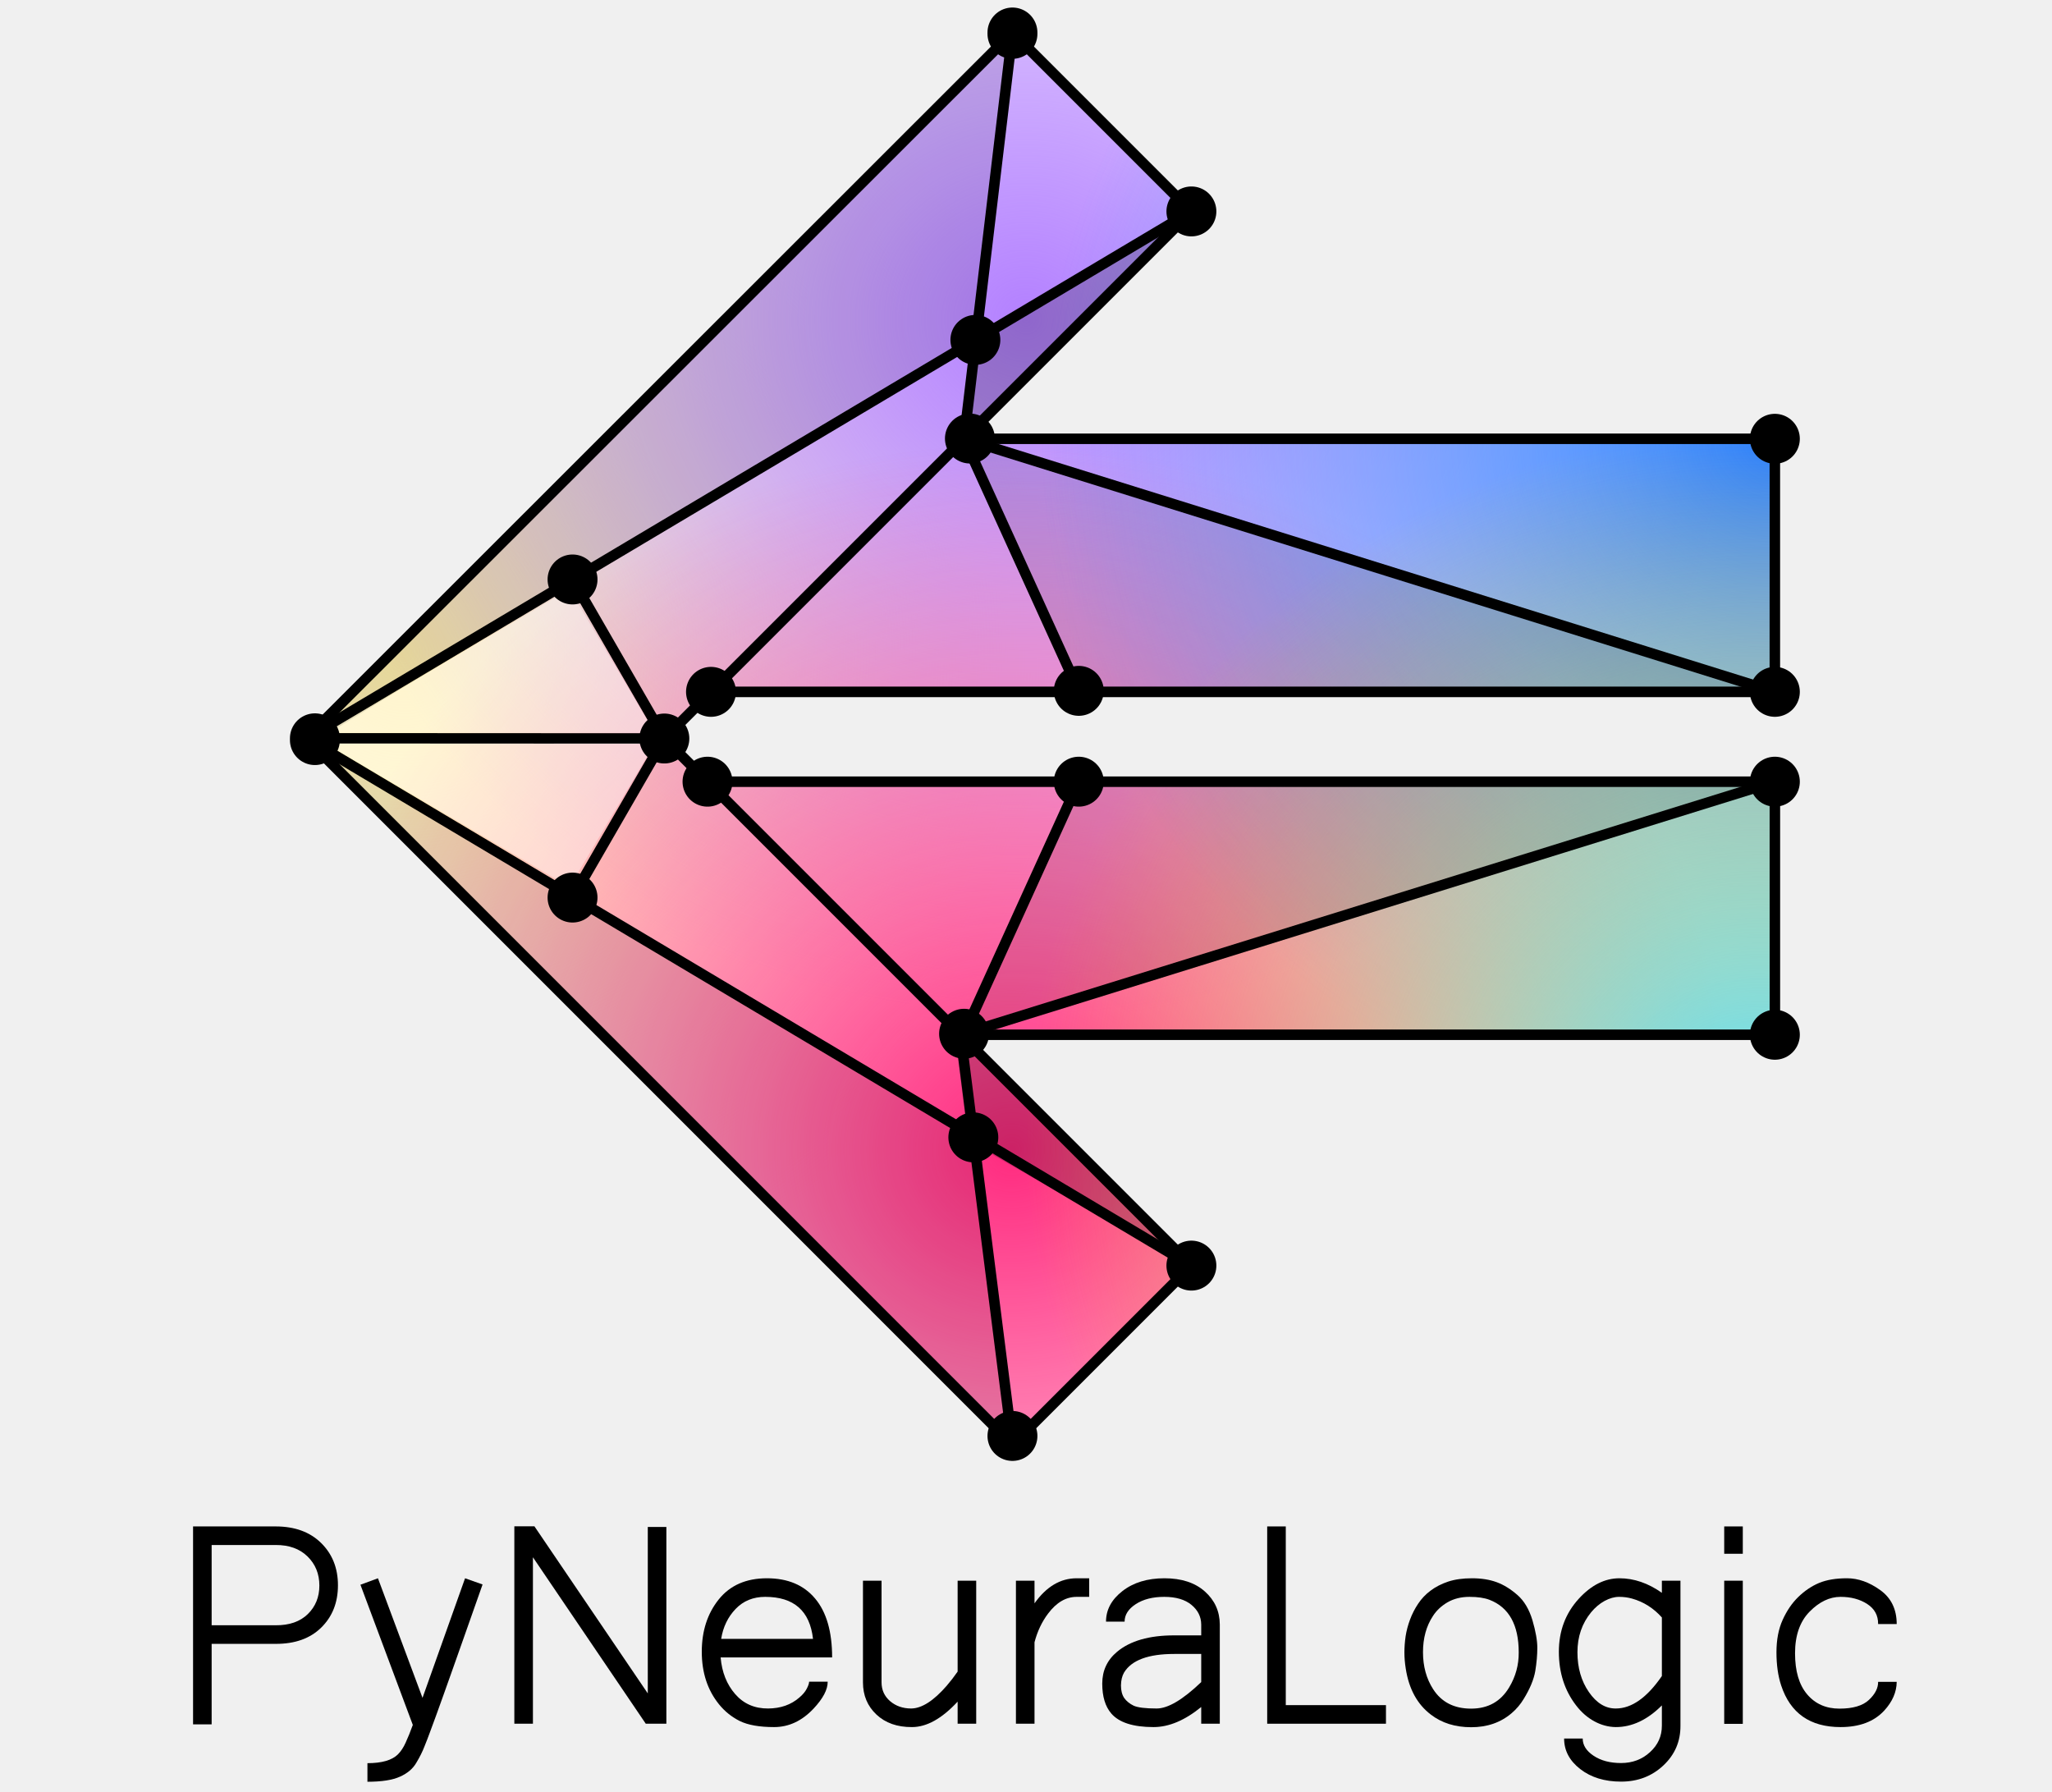
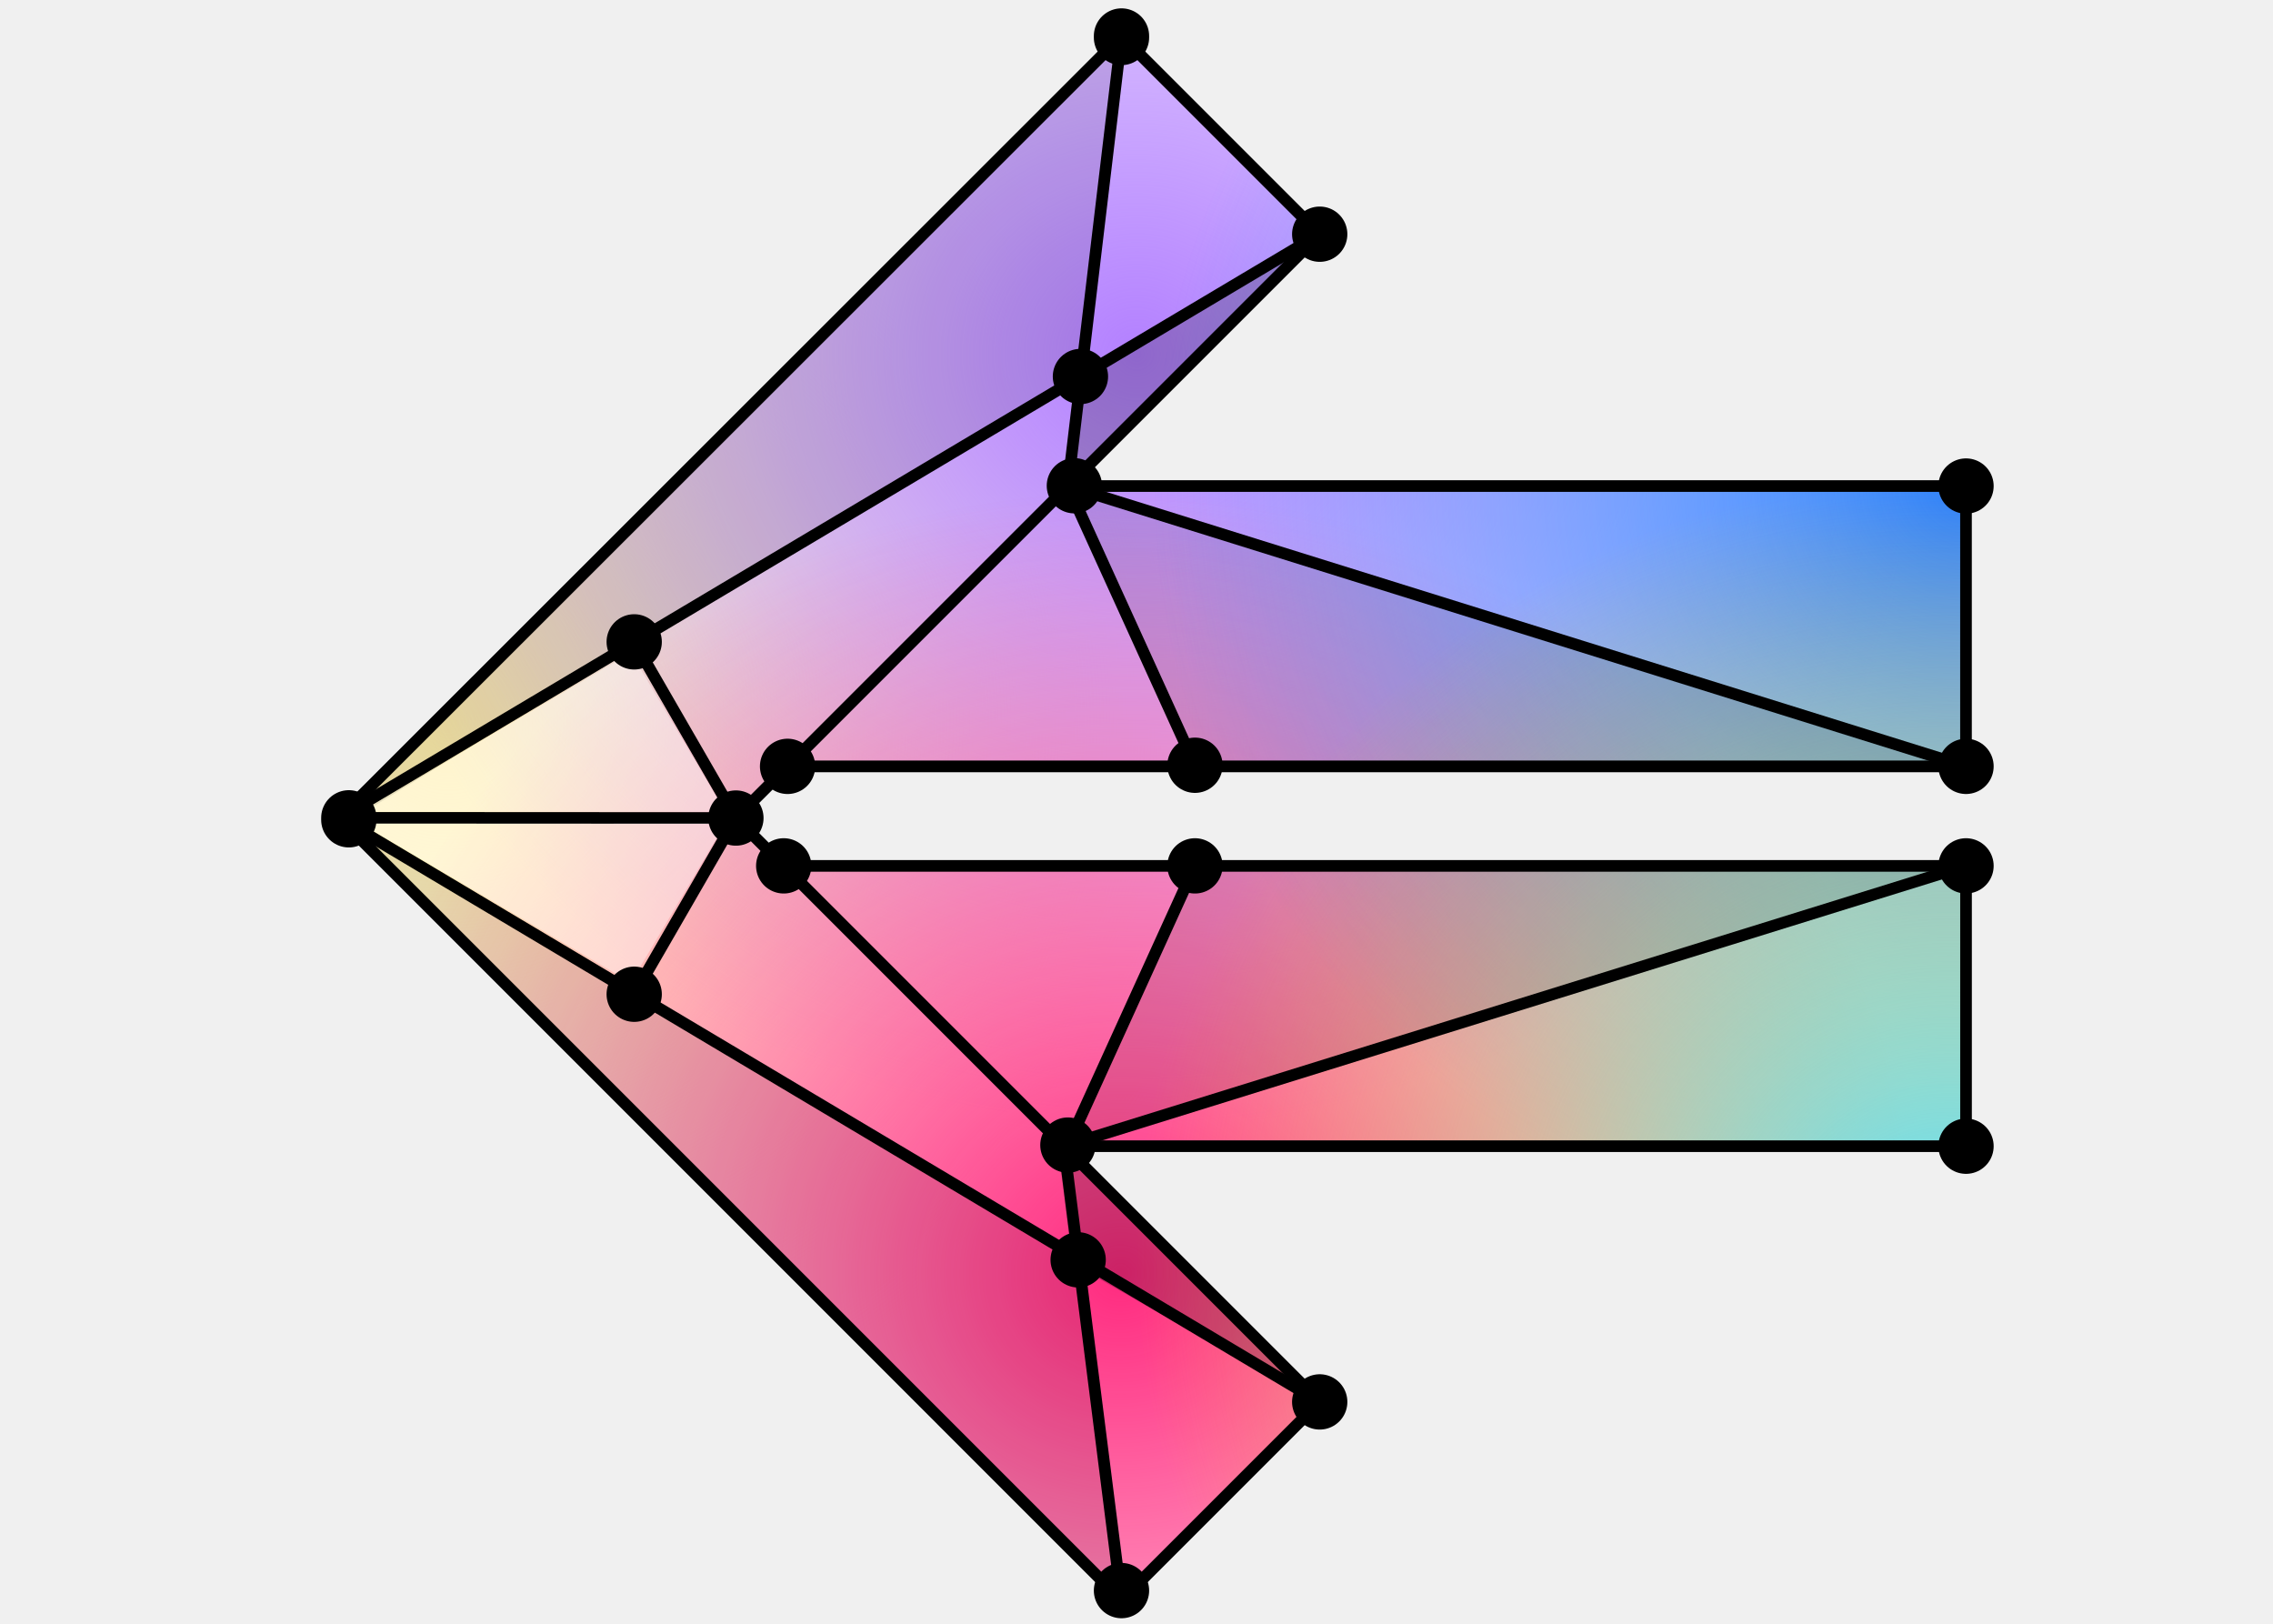
- <svg xmlns="http://www.w3.org/2000/svg" xmlns:xlink="http://www.w3.org/1999/xlink" width="126mm" height="110mm" viewBox="0 0 126 110" version="1.1" id="svg1322">
+ <svg xmlns="http://www.w3.org/2000/svg" xmlns:xlink="http://www.w3.org/1999/xlink" width="126mm" height="90mm" viewBox="0 0 126 90" version="1.1" id="svg1322">
  <defs id="defs1319">
    <radialGradient xlink:href="#linearGradient2558" id="radialGradient20059" gradientUnits="userSpaceOnUse" gradientTransform="matrix(1,0,0,0.9614303,132.2917,14.05184)" cx="34.52" cy="358.635" fx="34.52" fy="358.635" r="46.465" />
    <linearGradient id="linearGradient2558">
      <stop style="stop-color:#ffeeaa;stop-opacity:1;" offset="0" id="stop2554" />
      <stop style="stop-color:#ffeeaa;stop-opacity:0;" offset="1" id="stop2556" />
    </linearGradient>
    <radialGradient xlink:href="#linearGradient2904" id="radialGradient20061" gradientUnits="userSpaceOnUse" gradientTransform="matrix(1,0,0,0.9614303,132.2917,14.05184)" cx="73.846" cy="336.764" fx="73.846" fy="336.764" r="46.465" />
    <linearGradient id="linearGradient2904">
      <stop style="stop-color:#b380ff;stop-opacity:1;" offset="0" id="stop2900" />
      <stop style="stop-color:#b380ff;stop-opacity:0;" offset="1" id="stop2902" />
    </linearGradient>
    <radialGradient xlink:href="#linearGradient3234" id="radialGradient20063" gradientUnits="userSpaceOnUse" gradientTransform="matrix(1,0,0,0.9614303,132.2917,14.05184)" cx="72.927" cy="391.369" fx="72.927" fy="391.369" r="46.465" />
    <linearGradient id="linearGradient3234">
      <stop style="stop-color:#ff2a7f;stop-opacity:1;" offset="0" id="stop3230" />
      <stop style="stop-color:#ff2a7f;stop-opacity:0;" offset="1" id="stop3232" />
    </linearGradient>
    <radialGradient xlink:href="#linearGradient3436" id="radialGradient20065" gradientUnits="userSpaceOnUse" gradientTransform="matrix(1,0,0,0.9614303,132.2917,14.05184)" cx="121.218" cy="344.598" fx="121.218" fy="344.598" r="46.465" />
    <linearGradient id="linearGradient3436">
      <stop style="stop-color:#2a7fff;stop-opacity:1;" offset="0" id="stop3432" />
      <stop style="stop-color:#2a7fff;stop-opacity:0;" offset="1" id="stop3434" />
    </linearGradient>
    <radialGradient xlink:href="#linearGradient3702" id="radialGradient20067" gradientUnits="userSpaceOnUse" gradientTransform="matrix(1,0,0,0.9614303,132.2917,14.05184)" cx="120.263" cy="390.417" fx="120.263" fy="390.417" r="46.465" />
    <linearGradient id="linearGradient3702">
      <stop style="stop-color:#55ddff;stop-opacity:1" offset="0" id="stop3698" />
      <stop style="stop-color:#ffcc00;stop-opacity:0;" offset="1" id="stop3700" />
    </linearGradient>
    <rect x="423.472" y="1225.319" width="613.628" height="138.27" id="rect20057" />
    <rect x="423.472" y="1225.319" width="542.579" height="105.342" id="rect26256" />
  </defs>
  <g id="layer1">
-     <g aria-label="PyNeuraLogic" transform="matrix(0.2091321,0,0,0.2091321,-81.70386,-164.0033)" id="text26254" style="font-size:80.97px;line-height:1.25;font-family:Z003;-inkscape-font-specification:Z003;white-space:pre;shape-inside:url(#rect26256)">
-       <path d="m 447.366,1232.336 h 24.236 q 8.421,0 13.363,4.863 4.942,4.863 4.942,12.414 0,7.591 -4.902,12.414 -4.902,4.823 -13.403,4.784 h -18.78 v 23.642 h -5.456 z m 5.456,5.456 v 23.563 h 18.78 q 6.049,0.04 9.449,-3.281 3.4,-3.321 3.4,-8.382 0,-5.14 -3.479,-8.54 -3.479,-3.4 -9.37,-3.361 z" style="font-family:AnjaliOldLipi;-inkscape-font-specification:AnjaliOldLipi;text-align:center;text-anchor:middle" id="path26950" />
-       <path d="m 514.735,1282.665 12.493,-35.108 5.14,1.819 q -3.4,9.647 -5.535,15.696 -2.135,6.009 -3.44,9.726 -1.305,3.677 -2.491,6.998 -1.186,3.321 -2.174,6.049 -0.988,2.688 -1.779,4.823 -0.791,2.174 -1.661,4.309 -0.83,2.175 -2.372,4.744 -1.502,2.609 -4.784,4.072 -3.281,1.502 -9.568,1.502 v -5.456 q 6.326,0 8.935,-2.57 1.344,-1.344 2.293,-3.479 0.988,-2.135 2.095,-5.179 l -15.379,-41.157 5.14,-1.898 z" style="font-family:AnjaliOldLipi;-inkscape-font-specification:AnjaliOldLipi;text-align:center;text-anchor:middle" id="path26952" />
-       <path d="m 580.285,1290.256 -33.131,-48.866 v 48.866 h -5.456 v -57.96 h 5.891 l 33.289,49.064 v -48.866 h 5.456 v 57.762 z" style="font-family:AnjaliOldLipi;-inkscape-font-specification:AnjaliOldLipi;text-align:center;text-anchor:middle" id="path26954" />
-       <path d="m 602.267,1270.804 q 0.553,6.484 4.27,10.754 3.716,4.27 9.686,4.23 5.495,-0.039 9.133,-3.202 1.502,-1.265 2.174,-2.57 0.712,-1.344 0.712,-2.095 h 5.456 q 0.04,3.44 -4.151,7.907 -5.1,5.416 -11.584,5.416 -6.444,0 -10.082,-1.779 -3.598,-1.819 -6.089,-4.902 -5.061,-6.247 -5.061,-15.419 0,-9.172 4.982,-15.38 4.982,-6.207 14.154,-6.207 9.172,0 14.154,5.97 4.982,5.93 4.982,17.277 z m 27.122,-5.456 q -1.384,-12.335 -14.035,-12.335 -5.298,0 -8.698,3.558 -3.4,3.558 -4.23,8.777 z" style="font-family:AnjaliOldLipi;-inkscape-font-specification:AnjaliOldLipi;text-align:center;text-anchor:middle" id="path26956" />
-       <path d="m 671.851,1283.772 q -6.919,7.472 -13.403,7.472 -6.484,0.039 -10.437,-3.677 -3.954,-3.716 -3.954,-9.449 v -29.85 h 5.456 v 29.85 q 0,3.361 2.53,5.535 2.53,2.135 6.168,2.135 4.665,-0.039 10.437,-6.682 1.7,-1.977 3.202,-4.151 v -26.687 h 5.456 v 41.987 h -5.456 z" style="font-family:AnjaliOldLipi;-inkscape-font-specification:AnjaliOldLipi;text-align:center;text-anchor:middle" id="path26958" />
-       <path d="m 694.426,1254.911 q 5.219,-7.354 12.375,-7.354 h 3.677 v 5.456 h -3.677 q -4.705,0 -8.382,4.902 -2.728,3.598 -3.993,8.421 v 23.919 h -5.456 v -41.987 h 5.456 z" style="font-family:AnjaliOldLipi;-inkscape-font-specification:AnjaliOldLipi;text-align:center;text-anchor:middle" id="path26960" />
-       <path d="m 743.371,1285.353 q -7.235,5.891 -13.996,5.891 -8.975,0 -12.414,-3.993 -2.649,-3.084 -2.649,-8.777 0,-5.693 4.349,-9.331 5.772,-4.823 16.763,-4.823 h 7.947 v -3.202 q -0.04,-3.44 -2.886,-5.772 -2.847,-2.333 -7.986,-2.333 -5.061,0 -8.342,2.135 -3.281,2.135 -3.281,5.14 h -5.456 q 0,-5.219 4.823,-8.975 4.823,-3.756 12.335,-3.756 7.512,0 11.861,3.874 4.349,3.874 4.388,9.686 v 29.138 h -5.456 z m -19.847,-0.395 q 1.819,0.83 6.761,0.83 4.982,0 13.086,-7.749 v -8.263 h -7.947 q -11.386,0 -14.707,5.456 -0.87,1.502 -0.909,3.796 0,2.253 0.949,3.677 0.988,1.384 2.768,2.254 z" style="font-family:AnjaliOldLipi;-inkscape-font-specification:AnjaliOldLipi;text-align:center;text-anchor:middle" id="path26962" />
-       <path d="m 762.744,1232.336 h 5.456 V 1284.8 h 29.415 v 5.456 h -34.871 z" style="font-family:AnjaliOldLipi;-inkscape-font-specification:AnjaliOldLipi;text-align:center;text-anchor:middle" id="path26964" />
-       <path d="m 828.018,1253.883 q -2.254,-0.87 -5.891,-0.87 -3.637,0 -6.405,1.581 -2.728,1.581 -4.309,4.033 -2.926,4.428 -2.926,10.635 0,6.207 2.965,10.833 3.677,5.733 11.149,5.733 7.472,0 11.189,-6.247 2.847,-4.744 2.807,-10.24 0,-12.138 -8.579,-15.459 z m -17.317,-2.688 q 2.214,-1.661 5.14,-2.649 2.965,-0.988 7.037,-0.988 4.112,0 7.235,1.147 3.123,1.147 6.089,3.756 2.965,2.57 4.428,7.433 1.423,4.902 1.423,8.065 0,3.163 -0.593,6.8 -0.633,3.716 -3.4,8.223 -1.423,2.372 -3.558,4.191 -4.823,4.112 -11.861,4.112 -7.037,0 -11.861,-3.716 -5.97,-4.547 -7.354,-13.482 -0.395,-2.491 -0.395,-4.744 0,-2.293 0.356,-4.784 0.395,-2.491 1.305,-4.902 0.909,-2.451 2.372,-4.626 1.463,-2.214 3.637,-3.835 z" style="font-family:AnjaliOldLipi;-inkscape-font-specification:AnjaliOldLipi;text-align:center;text-anchor:middle" id="path26966" />
-       <path d="m 878.624,1251.827 v -3.558 h 5.456 v 42.58 q 0.04,6.919 -5.021,11.663 -5.061,4.744 -12.414,4.744 -7.235,0 -11.979,-3.677 -4.744,-3.677 -4.744,-8.975 h 5.456 q 0,2.926 3.202,5.061 3.202,2.135 8.065,2.135 5.021,0 8.5,-3.202 3.479,-3.163 3.479,-7.749 v -5.97 q -6.365,6.365 -13.521,6.365 -3.281,-0.04 -6.326,-1.7 -3.044,-1.661 -5.337,-4.665 -5.061,-6.563 -5.061,-15.735 0,-9.172 5.851,-15.577 5.495,-6.009 11.94,-6.009 6.405,0 12.454,4.27 z m -13.521,33.961 q 6.958,0 13.521,-9.528 v -17.198 q -3.677,-4.112 -8.737,-5.535 -1.819,-0.514 -3.835,-0.514 -2.016,0 -4.23,1.186 -2.174,1.186 -3.954,3.321 -4.033,4.902 -4.033,11.742 0,6.84 3.361,11.703 3.361,4.863 7.907,4.823 z" style="font-family:AnjaliOldLipi;-inkscape-font-specification:AnjaliOldLipi;text-align:center;text-anchor:middle" id="path26968" />
-       <path d="m 902.385,1248.269 v 42.027 h -5.456 v -42.027 z m -5.456,-7.907 v -8.026 h 5.456 v 8.026 z" style="font-family:AnjaliOldLipi;-inkscape-font-specification:AnjaliOldLipi;text-align:center;text-anchor:middle" id="path26970" />
-       <path d="m 942.118,1260.999 q 0.04,-3.796 -3.202,-5.891 -3.242,-2.095 -7.828,-2.095 -4.823,0 -9.093,4.349 -4.27,4.349 -4.27,12.217 0,7.868 3.558,12.058 3.558,4.191 9.489,4.191 5.93,0 8.658,-2.57 2.728,-2.57 2.688,-5.298 h 5.456 q -0.04,4.507 -3.677,8.461 -4.468,4.823 -12.81,4.823 -13.403,0 -17.435,-12.217 -1.384,-4.191 -1.384,-9.726 0,-5.535 1.819,-9.528 1.819,-4.033 4.586,-6.721 2.807,-2.728 6.089,-4.112 3.321,-1.384 8.223,-1.384 4.942,0 9.765,3.479 4.823,3.479 4.823,9.963 z" style="font-family:AnjaliOldLipi;-inkscape-font-specification:AnjaliOldLipi;text-align:center;text-anchor:middle" id="path26972" />
-     </g>
    <g id="g2516" transform="translate(0.1999057)">
      <path id="path19995" style="fill:#ffffff;stroke:none;stroke-width:0.257" d="m 61.968,1.994 -29.497,29.497 -2.865,2.865 -0.011,-0.013 L 18.607,45.33 32.471,59.194 48.104,74.827 61.968,88.691 72.956,77.704 59.092,63.84 58.782,63.53 H 108.783 V 47.992 H 43.244 l -2.65,-2.65 2.864,-2.864 h 65.324 V 26.939 H 58.997 L 72.956,12.981 Z" />
      <g id="g20007" transform="matrix(0.9703636,0,0,0.9703636,-137.2138,-308.1834)">
        <path id="path19997" style="fill:url(#radialGradient20059);fill-opacity:1;stroke:none;stroke-width:0.265" d="m 205.265,319.651 -30.398,30.398 -2.952,2.952 -0.012,-0.012 -11.323,11.323 14.288,14.287 16.11,16.11 14.288,14.287 11.323,-11.323 -14.288,-14.287 -0.319,-0.319 h 51.528 v -16.013 h -67.541 l -2.731,-2.731 2.952,-2.952 h 67.319 V 345.358 h -51.306 l 14.385,-14.385 z" />
        <path id="path19999" style="fill:url(#radialGradient20061);fill-opacity:1;stroke:none;stroke-width:0.265" d="m 205.265,319.651 -30.398,30.398 -2.952,2.952 -0.012,-0.012 -11.323,11.323 14.288,14.287 16.11,16.11 14.288,14.287 11.323,-11.323 -14.288,-14.287 -0.319,-0.319 h 51.528 v -16.013 h -67.541 l -2.731,-2.731 2.952,-2.952 h 67.319 V 345.358 h -51.306 l 14.385,-14.385 z" />
        <path id="path20001" style="fill:url(#radialGradient20063);fill-opacity:1;stroke:none;stroke-width:0.265" d="m 205.265,319.651 -30.398,30.398 -2.952,2.952 -0.012,-0.012 -11.323,11.323 14.288,14.287 16.11,16.11 14.288,14.287 11.323,-11.323 -14.288,-14.287 -0.319,-0.319 h 51.528 v -16.013 h -67.541 l -2.731,-2.731 2.952,-2.952 h 67.319 V 345.358 h -51.306 l 14.385,-14.385 z" />
        <path id="path20003" style="fill:url(#radialGradient20065);fill-opacity:1;stroke:none;stroke-width:0.265" d="m 205.265,319.651 -30.398,30.398 -2.952,2.952 -0.012,-0.012 -11.323,11.323 14.288,14.287 16.11,16.11 14.288,14.287 11.323,-11.323 -14.288,-14.287 -0.319,-0.319 h 51.528 v -16.013 h -67.541 l -2.731,-2.731 2.952,-2.952 h 67.319 V 345.358 h -51.306 l 14.385,-14.385 z" />
        <path id="path20005" style="fill:url(#radialGradient20067);fill-opacity:1;stroke:none;stroke-width:0.265" d="m 205.265,319.651 -30.398,30.398 -2.952,2.952 -0.012,-0.012 -11.323,11.323 14.287,14.287 16.11,16.11 14.288,14.287 11.323,-11.323 -14.288,-14.287 -0.319,-0.319 h 51.528 v -16.013 h -67.541 l -2.731,-2.731 2.952,-2.952 h 67.319 V 345.358 h -51.306 l 14.385,-14.385 z" />
      </g>
      <g id="g20035" transform="matrix(0.9703636,0,0,0.9703636,-8.842697,-308.1834)">
        <path style="fill:none;stroke:#000000;stroke-width:0.665;stroke-linecap:butt;stroke-linejoin:miter;stroke-miterlimit:4;stroke-dasharray:none;stroke-opacity:1" d="m 28.288,364.311 44.685,-44.66 11.323,11.323 -14.385,14.385 h 51.306 v 16.013 H 53.899 l -2.952,2.952 2.731,2.731 h 67.541 v 16.013 H 69.69 l 14.606,14.606 -11.323,11.323 z" id="path20009" />
        <path style="fill:none;stroke:#000000;stroke-width:0.665;stroke-linecap:butt;stroke-linejoin:miter;stroke-miterlimit:4;stroke-dasharray:none;stroke-opacity:1" d="m 53.899,361.371 16.013,-16.013 3.061,-25.707 v 0 0 0" id="path20011" />
        <path style="fill:none;stroke:#000000;stroke-width:0.665;stroke-linecap:butt;stroke-linejoin:miter;stroke-miterlimit:4;stroke-dasharray:none;stroke-opacity:1" d="m 50.947,364.323 -22.659,-0.012" id="path20013" />
        <path style="fill:none;stroke:#000000;stroke-width:0.665;stroke-linecap:butt;stroke-linejoin:miter;stroke-miterlimit:4;stroke-dasharray:none;stroke-opacity:1" d="m 53.677,367.054 16.013,16.013" id="path20015" />
        <path style="fill:none;stroke:#000000;stroke-width:0.665;stroke-linecap:butt;stroke-linejoin:miter;stroke-miterlimit:4;stroke-dasharray:none;stroke-opacity:1" d="m 69.69,383.067 3.283,25.929" id="path20017" />
        <path style="fill:none;stroke:#000000;stroke-width:0.665;stroke-linecap:butt;stroke-linejoin:miter;stroke-miterlimit:4;stroke-dasharray:none;stroke-opacity:1" d="M 84.297,397.674 28.288,364.311 v 0 0 0" id="path20019" />
        <path style="fill:none;stroke:#000000;stroke-width:0.665;stroke-linecap:butt;stroke-linejoin:miter;stroke-miterlimit:4;stroke-dasharray:none;stroke-opacity:1" d="m 28.288,364.311 56.008,-33.338" id="path20021" />
        <path style="fill:none;stroke:#000000;stroke-width:0.665;stroke-linecap:butt;stroke-linejoin:miter;stroke-miterlimit:4;stroke-dasharray:none;stroke-opacity:1" d="m 69.912,345.358 51.306,16.013" id="path20023" />
        <path style="fill:none;stroke:#000000;stroke-width:0.665;stroke-linecap:butt;stroke-linejoin:miter;stroke-miterlimit:4;stroke-dasharray:none;stroke-opacity:1" d="m 121.218,367.054 -51.528,16.013 v 0 0 0" id="path20025" />
        <path style="fill:none;stroke:#000000;stroke-width:0.665;stroke-linecap:butt;stroke-linejoin:miter;stroke-miterlimit:4;stroke-dasharray:none;stroke-opacity:1" d="m 69.912,345.358 7.259,15.949" id="path20027" />
        <path style="fill:none;stroke:#000000;stroke-width:0.665;stroke-linecap:butt;stroke-linejoin:miter;stroke-miterlimit:4;stroke-dasharray:none;stroke-opacity:1" d="M 50.947,364.323 45.136,354.259" id="path20029" />
        <path style="fill:none;stroke:#000000;stroke-width:0.665;stroke-linecap:butt;stroke-linejoin:miter;stroke-miterlimit:4;stroke-dasharray:none;stroke-opacity:1" d="m 50.947,364.323 -5.81,10.064" id="path20031" />
        <path style="fill:none;stroke:#000000;stroke-width:0.665;stroke-linecap:butt;stroke-linejoin:miter;stroke-miterlimit:4;stroke-dasharray:none;stroke-opacity:1" d="m 69.912,383.003 7.259,-15.949" id="path20033" />
      </g>
      <path style="opacity:0.2;fill:#000000;stroke:#000000;stroke-width:0.676px;stroke-linecap:butt;stroke-linejoin:miter;stroke-opacity:1" d="M 59.99,21.067 59.421,26.076 70.908,14.584 Z" id="path20041" />
      <path style="opacity:0.2;fill:#000000;stroke:#000000;stroke-width:0.676px;stroke-linecap:butt;stroke-linejoin:miter;stroke-opacity:1" d="M 59.566,69.83 58.782,63.531 71.688,76.745 Z" id="path20043" />
      <path style="opacity:0.4;fill:#ffffff;stroke:none;stroke-width:0.676px;stroke-linecap:butt;stroke-linejoin:miter;stroke-opacity:1" d="m 19.798,44.998 14.975,-8.82 5.24,8.822 z" id="path20045" />
      <path style="opacity:0.4;fill:#ffffff;stroke:none;stroke-width:0.676px;stroke-linecap:butt;stroke-linejoin:miter;stroke-opacity:1" d="m 19.798,45.642 14.975,8.82 5.24,-8.822 z" id="path20047" />
      <path style="opacity:0.1;fill:#000000;stroke:none;stroke-width:0.676px;stroke-linecap:butt;stroke-linejoin:miter;stroke-opacity:1" d="m 19.798,45.642 40.192,24.593 v 0 L 61.968,88.691 18.607,45.33 v 0 0" id="path20049" />
      <path style="opacity:0.1;fill:#000000;stroke:none;stroke-width:0.676px;stroke-linecap:butt;stroke-linejoin:miter;stroke-opacity:1" d="M 19.798,45.128 59.99,20.534 v 0 L 61.968,2.079 18.607,45.439 v 0 0" id="path20051" />
      <path style="opacity:0.1;fill:#000000;stroke:none;stroke-width:0.676px;stroke-linecap:butt;stroke-linejoin:miter;stroke-opacity:1" d="m 58.997,26.94 7.044,15.477 42.741,0.062 -49.785,-15.538 v 0 0" id="path20053" />
      <path style="opacity:0.1;fill:#000000;stroke:none;stroke-width:0.676px;stroke-linecap:butt;stroke-linejoin:miter;stroke-opacity:1" d="m 58.997,63.469 7.044,-15.477 42.741,-0.062 -49.785,15.538 v 0 0" id="path20055" />
      <path style="fill:none;stroke:#000000;stroke-width:3.065;stroke-linecap:round;stroke-linejoin:miter;stroke-miterlimit:4;stroke-dasharray:none;stroke-opacity:1" d="m 61.968,2.079 -3.5e-5,-0.084" id="path420" />
      <path style="fill:none;stroke:#000000;stroke-width:3.065;stroke-linecap:round;stroke-linejoin:miter;stroke-miterlimit:4;stroke-dasharray:none;stroke-opacity:1" d="m 72.956,12.981 h 10e-7" id="path1658" />
      <path style="fill:none;stroke:#000000;stroke-width:3.065;stroke-linecap:round;stroke-linejoin:miter;stroke-miterlimit:4;stroke-dasharray:none;stroke-opacity:1" d="m 59.692,20.868 v 0" id="path2247" />
      <path style="fill:none;stroke:#000000;stroke-width:3.065;stroke-linecap:round;stroke-linejoin:miter;stroke-miterlimit:4;stroke-dasharray:none;stroke-opacity:1" d="m 59.356,26.924 v 0" id="path2594" />
      <path style="fill:none;stroke:#000000;stroke-width:3.065;stroke-linecap:round;stroke-linejoin:miter;stroke-miterlimit:4;stroke-dasharray:none;stroke-opacity:1" d="m 34.956,35.577 v 0" id="path2879" />
      <path style="fill:none;stroke:#000000;stroke-width:3.065;stroke-linecap:round;stroke-linejoin:miter;stroke-miterlimit:4;stroke-dasharray:none;stroke-opacity:1" d="m 19.136,45.33 -3e-6,0.109" id="path3267" />
      <path style="fill:none;stroke:#000000;stroke-width:3.065;stroke-linecap:round;stroke-linejoin:miter;stroke-miterlimit:4;stroke-dasharray:none;stroke-opacity:1" d="m 108.783,26.94 v 0" id="path3769" />
      <path style="fill:none;stroke:#000000;stroke-width:3.065;stroke-linecap:round;stroke-linejoin:miter;stroke-miterlimit:4;stroke-dasharray:none;stroke-opacity:1" d="m 108.783,42.477 v 0" id="path3976" />
      <path style="fill:none;stroke:#000000;stroke-width:3.065;stroke-linecap:round;stroke-linejoin:miter;stroke-miterlimit:4;stroke-dasharray:none;stroke-opacity:1" d="m 108.783,47.993 v 0" id="path4341" />
      <path style="fill:none;stroke:#000000;stroke-width:3.065;stroke-linecap:round;stroke-linejoin:miter;stroke-miterlimit:4;stroke-dasharray:none;stroke-opacity:1" d="m 108.783,63.531 6e-5,-7.33e-4" id="path4466" />
      <path style="fill:none;stroke:#000000;stroke-width:3.065;stroke-linecap:round;stroke-linejoin:miter;stroke-miterlimit:4;stroke-dasharray:none;stroke-opacity:1" d="m 58.997,63.469 v 2e-6" id="path4831" />
      <path style="fill:none;stroke:#000000;stroke-width:3.065;stroke-linecap:round;stroke-linejoin:miter;stroke-miterlimit:4;stroke-dasharray:none;stroke-opacity:1" d="m 66.041,47.993 v 0" id="path4918" />
      <path style="fill:none;stroke:#000000;stroke-width:3.065;stroke-linecap:round;stroke-linejoin:miter;stroke-miterlimit:4;stroke-dasharray:none;stroke-opacity:1" d="m 59.566,69.83 v 0" id="path5443" />
      <path style="fill:none;stroke:#000000;stroke-width:3.065;stroke-linecap:round;stroke-linejoin:miter;stroke-miterlimit:4;stroke-dasharray:none;stroke-opacity:1" d="m 72.956,77.704 -5.3e-5,7.69e-4" id="path5530" />
      <path style="fill:none;stroke:#000000;stroke-width:3.065;stroke-linecap:round;stroke-linejoin:miter;stroke-miterlimit:4;stroke-dasharray:none;stroke-opacity:1" d="m 61.968,88.162 -3.5e-5,7.4e-4" id="path5617" />
      <path style="fill:none;stroke:#000000;stroke-width:3.065;stroke-linecap:round;stroke-linejoin:miter;stroke-miterlimit:4;stroke-dasharray:none;stroke-opacity:1" d="m 66.041,42.416 -3e-6,10e-6" id="path6151" />
      <path style="fill:none;stroke:#000000;stroke-width:3.065;stroke-linecap:round;stroke-linejoin:miter;stroke-miterlimit:4;stroke-dasharray:none;stroke-opacity:1" d="m 40.594,45.342 v 0" id="path6634" />
      <path style="fill:none;stroke:#000000;stroke-width:3.065;stroke-linecap:round;stroke-linejoin:miter;stroke-miterlimit:4;stroke-dasharray:none;stroke-opacity:1" d="m 43.458,42.477 -6e-6,7.16e-4" id="path6759" />
      <path style="fill:none;stroke:#000000;stroke-width:3.065;stroke-linecap:round;stroke-linejoin:miter;stroke-miterlimit:4;stroke-dasharray:none;stroke-opacity:1" d="m 43.244,47.993 v 0" id="path6846" />
      <path style="fill:none;stroke:#000000;stroke-width:3.065;stroke-linecap:round;stroke-linejoin:miter;stroke-miterlimit:4;stroke-dasharray:none;stroke-opacity:1" d="m 34.956,55.108 v 10e-7" id="path7093" />
    </g>
  </g>
</svg>
